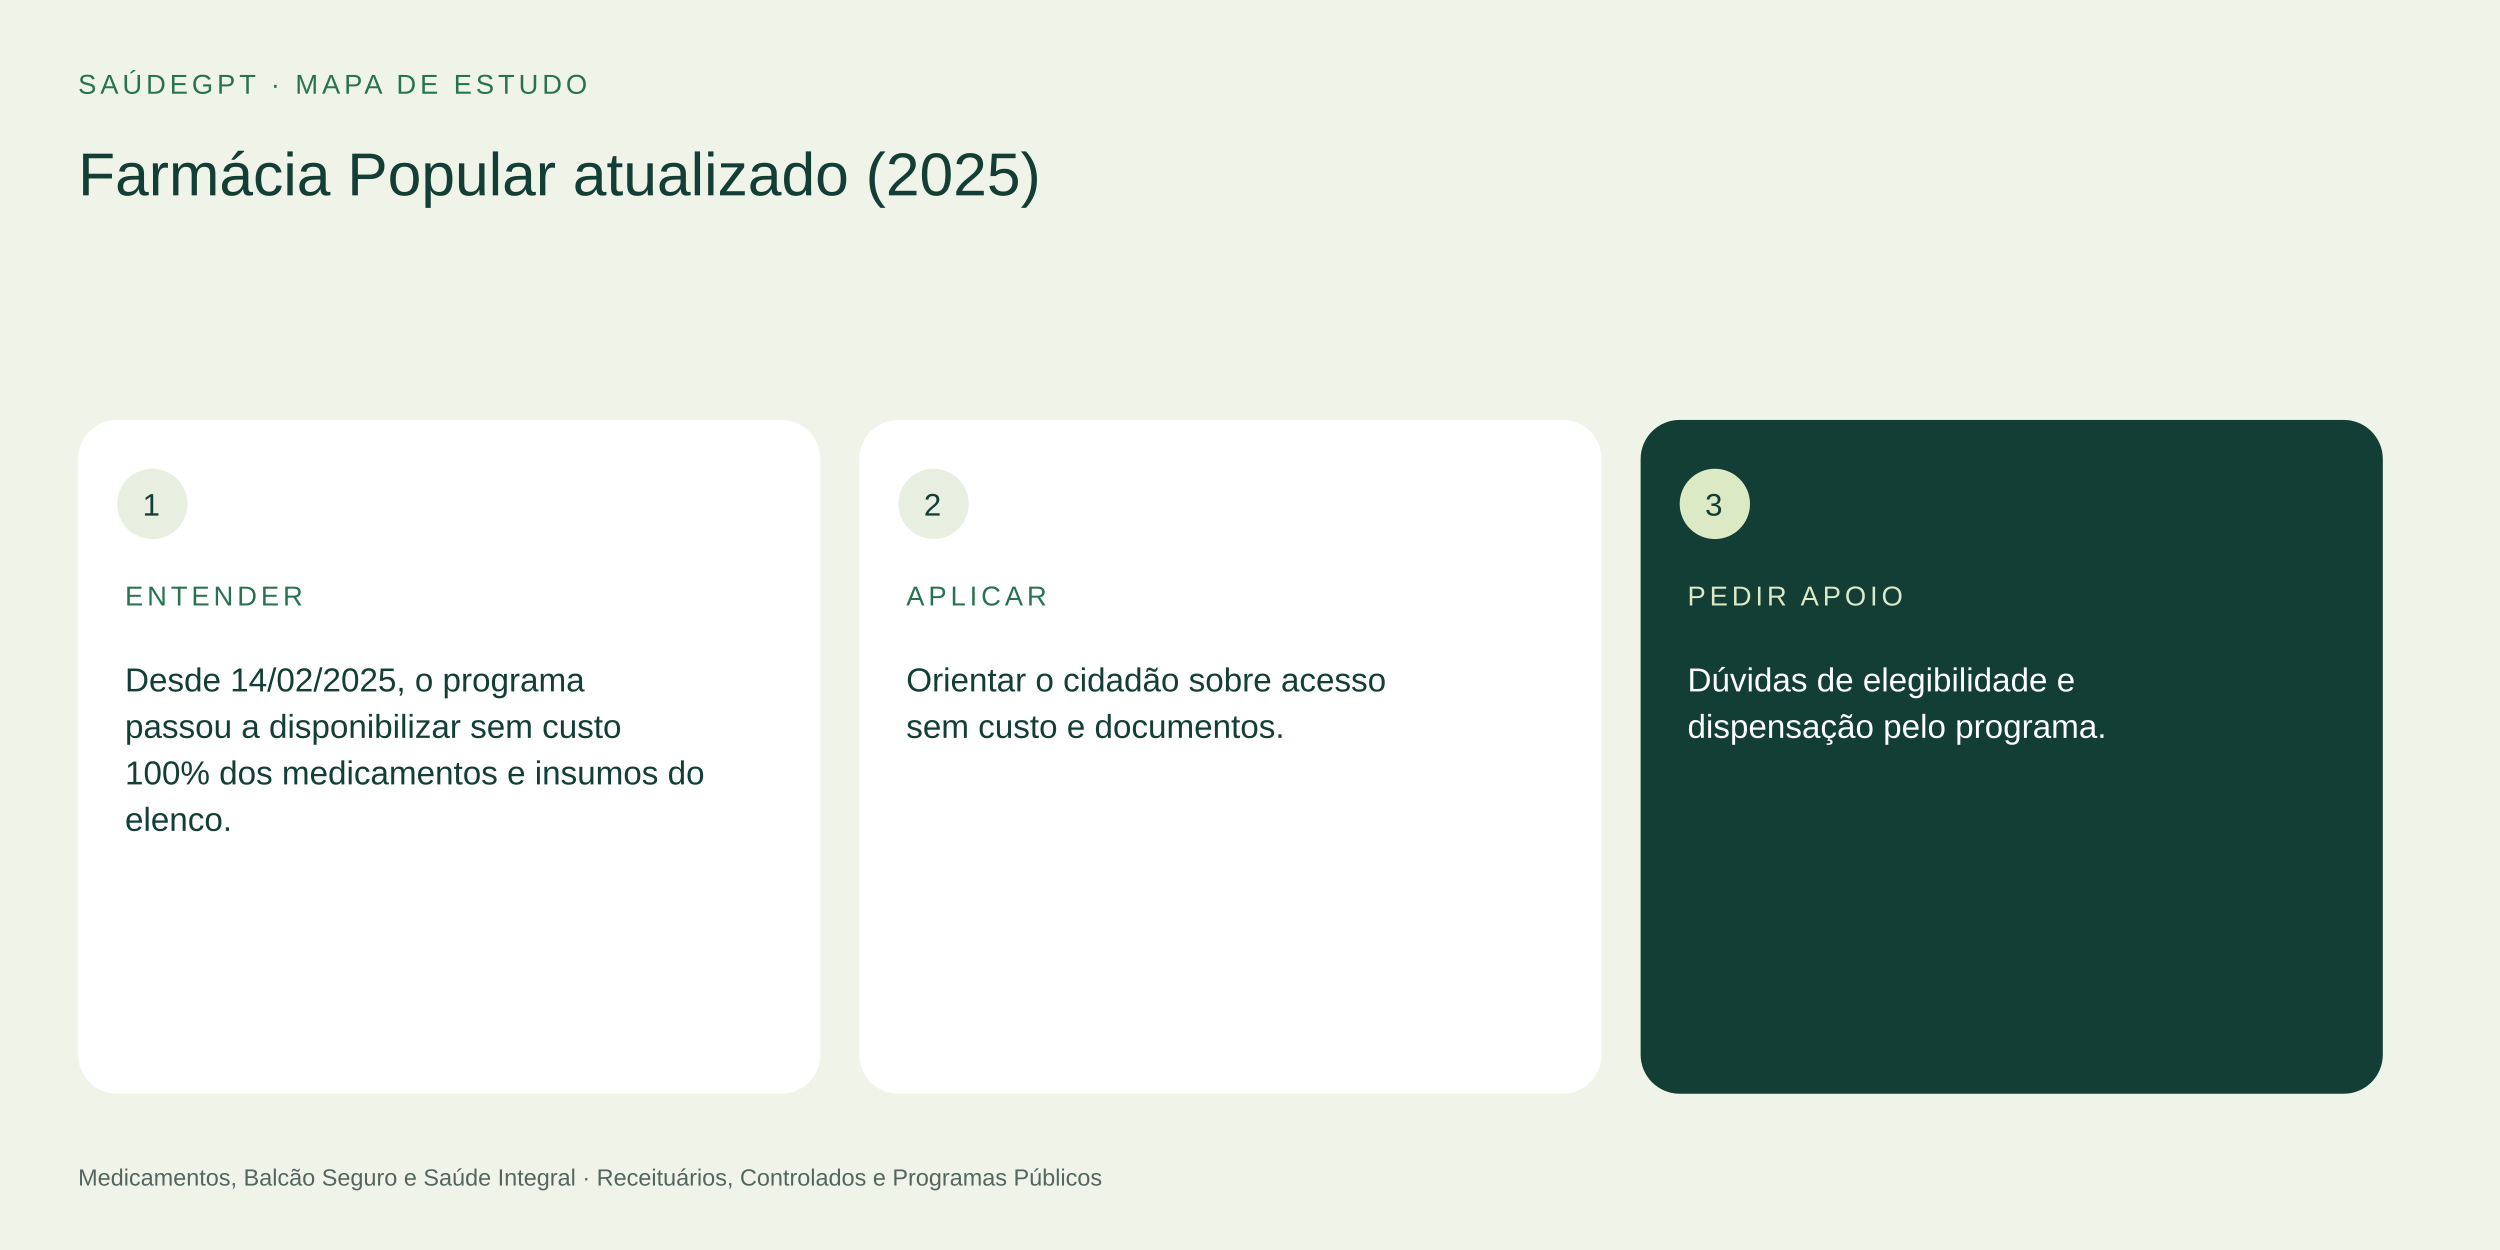
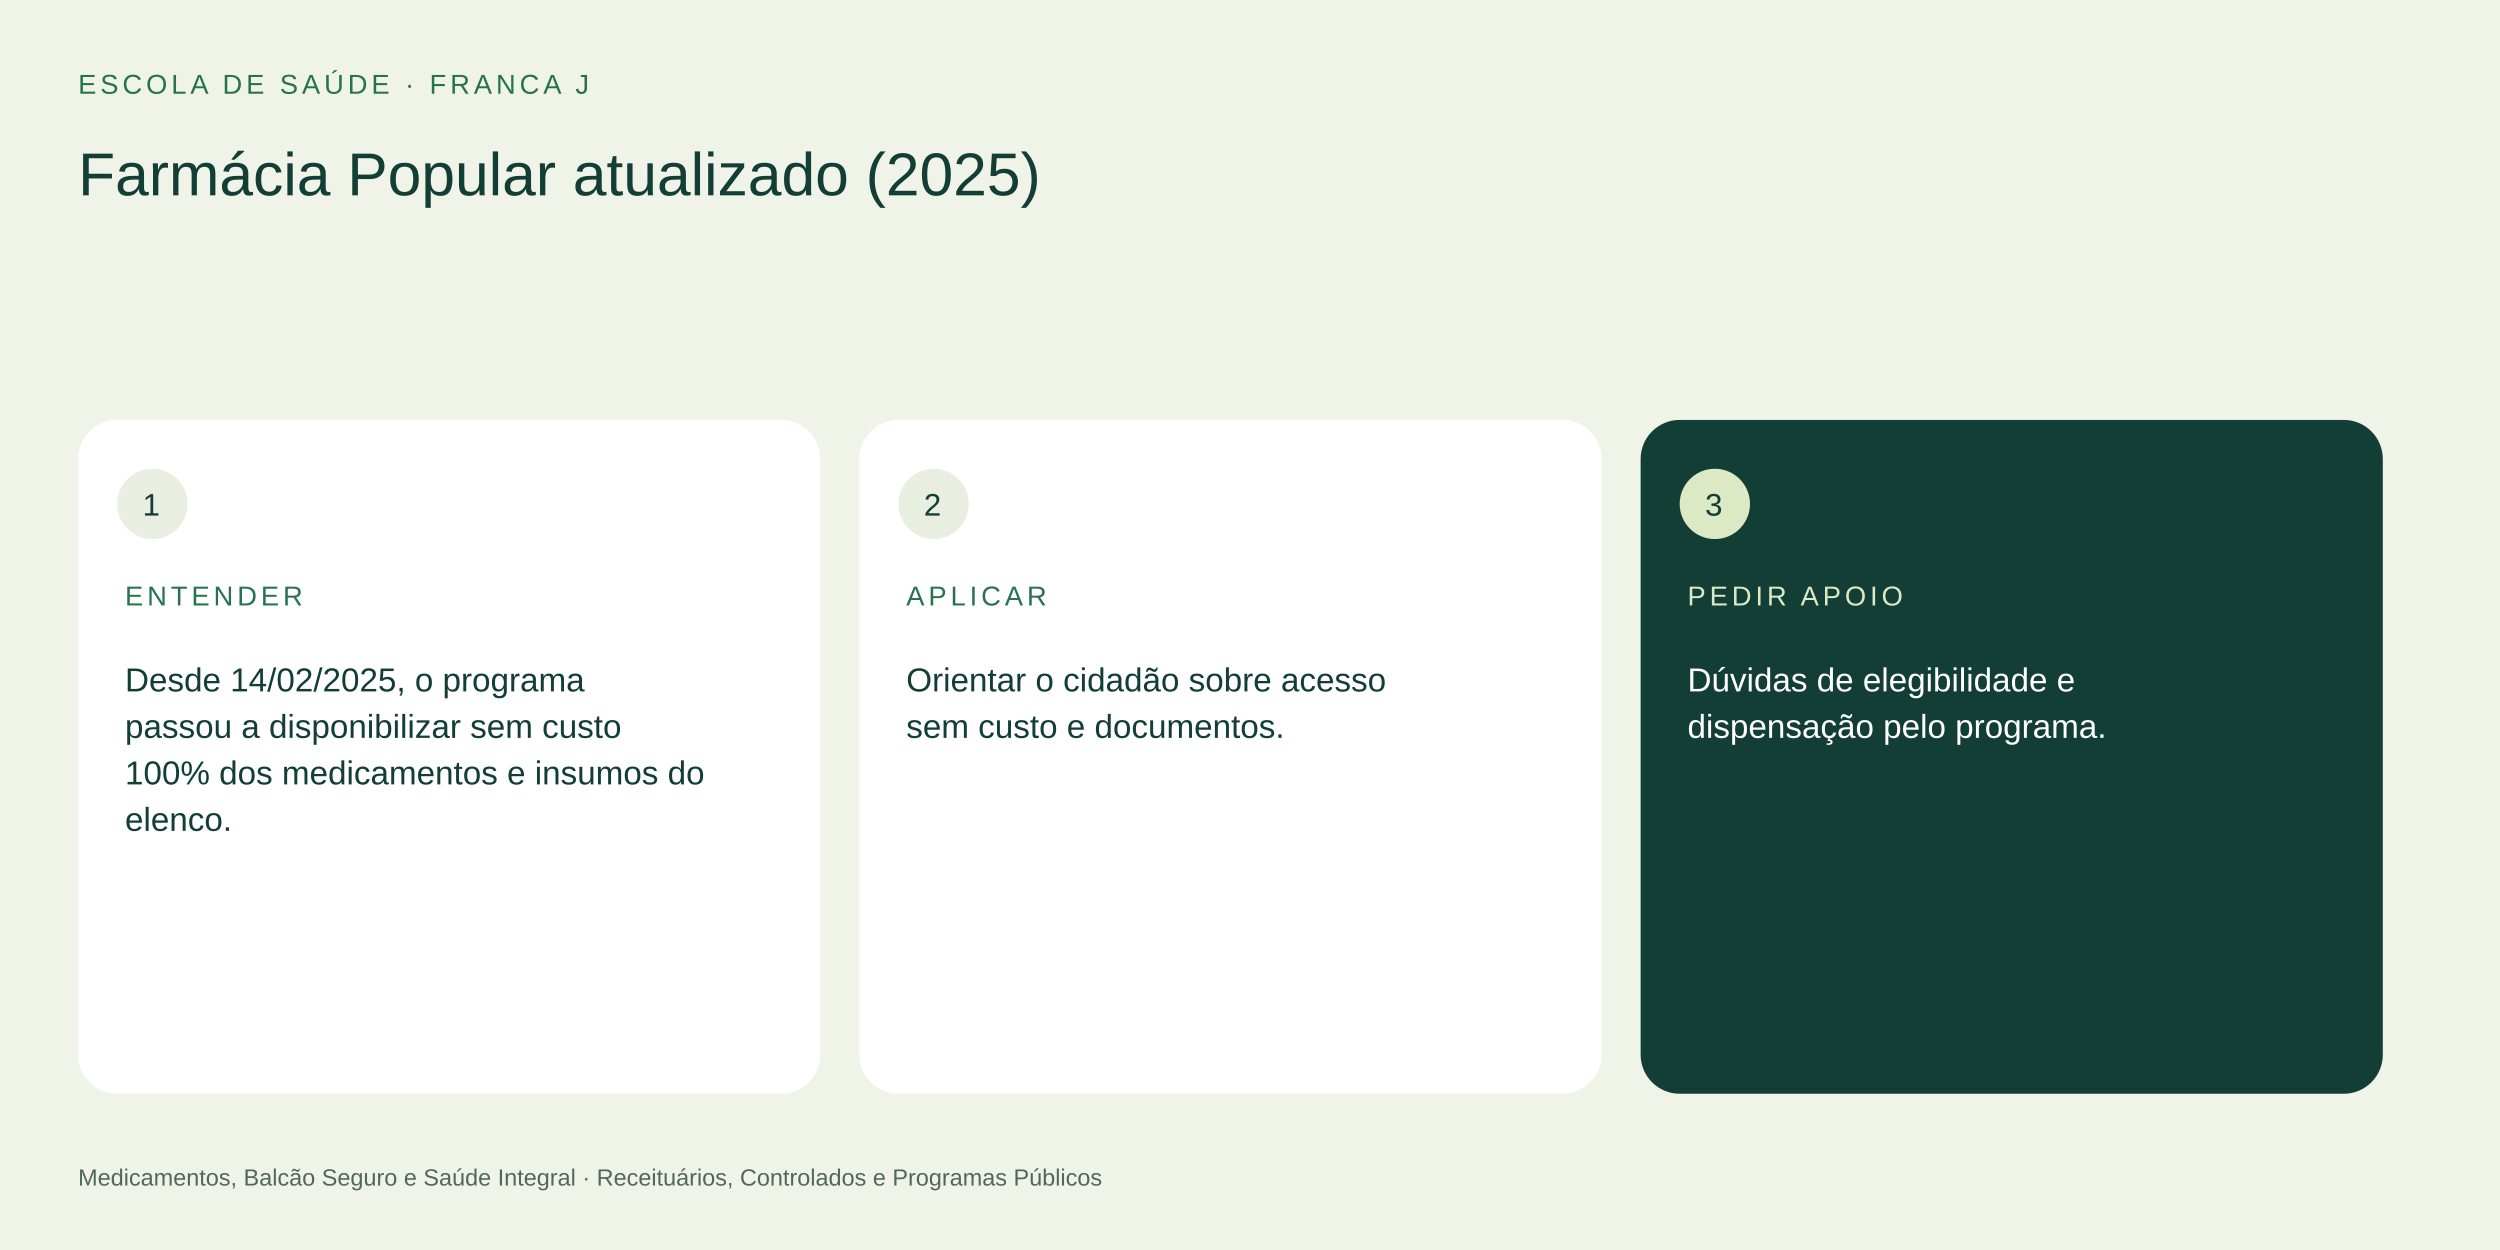
<svg xmlns="http://www.w3.org/2000/svg" width="1280" height="640" viewBox="0 0 1280 640" role="img" aria-label="Mapa de estudo: Farmácia Popular atualizado (2025)">
  <rect width="1280" height="640" fill="#f0f4e8" />
  <g font-family="Arial, sans-serif">
-     <text x="40" y="48" fill="#27734f" font-size="14" letter-spacing="2">SAÚDEGPT · MAPA DE ESTUDO</text>
+     <text x="40" y="48" fill="#27734f" font-size="14" letter-spacing="2">ESCOLA DE SAÚDE · FRANCA J</text>
    <text x="40" y="100" font-size="31" fill="#123e36">Farmácia Popular atualizado (2025)</text>
    <rect x="40" y="215" width="380" height="345" rx="20" fill="#ffffff" />
    <circle cx="78" cy="258" r="18" fill="#e8efe1" />
    <text x="73" y="264" font-size="16" fill="#123e36">1</text>
    <text x="64" y="310" font-size="14" letter-spacing="2" fill="#27734f">ENTENDER</text>
    <text x="64" y="354" font-size="17" fill="#123e36">Desde 14/02/2025, o programa</text>
    <text x="64" y="377.8" font-size="17" fill="#123e36">passou a disponibilizar sem custo</text>
    <text x="64" y="401.6" font-size="17" fill="#123e36">100% dos medicamentos e insumos do</text>
    <text x="64" y="425.4" font-size="17" fill="#123e36">elenco.</text>
    <rect x="440" y="215" width="380" height="345" rx="20" fill="#ffffff" />
    <circle cx="478" cy="258" r="18" fill="#e8efe1" />
    <text x="473" y="264" font-size="16" fill="#123e36">2</text>
    <text x="464" y="310" font-size="14" letter-spacing="2" fill="#27734f">APLICAR</text>
    <text x="464" y="354" font-size="17" fill="#123e36">Orientar o cidadão sobre acesso</text>
    <text x="464" y="377.8" font-size="17" fill="#123e36">sem custo e documentos.</text>
    <rect x="840" y="215" width="380" height="345" rx="20" fill="#123e36" />
    <circle cx="878" cy="258" r="18" fill="#dce9c5" />
    <text x="873" y="264" font-size="16" fill="#123e36">3</text>
    <text x="864" y="310" font-size="14" letter-spacing="2" fill="#dce9c5">PEDIR APOIO</text>
    <text x="864" y="354" font-size="17" fill="#ffffff">Dúvidas de elegibilidade e</text>
    <text x="864" y="377.8" font-size="17" fill="#ffffff">dispensação pelo programa.</text>
    <text x="40" y="607" fill="#52665f" font-size="12">Medicamentos, Balcão Seguro e Saúde Integral · Receituários, Controlados e Programas Públicos</text>
  </g>
</svg>
